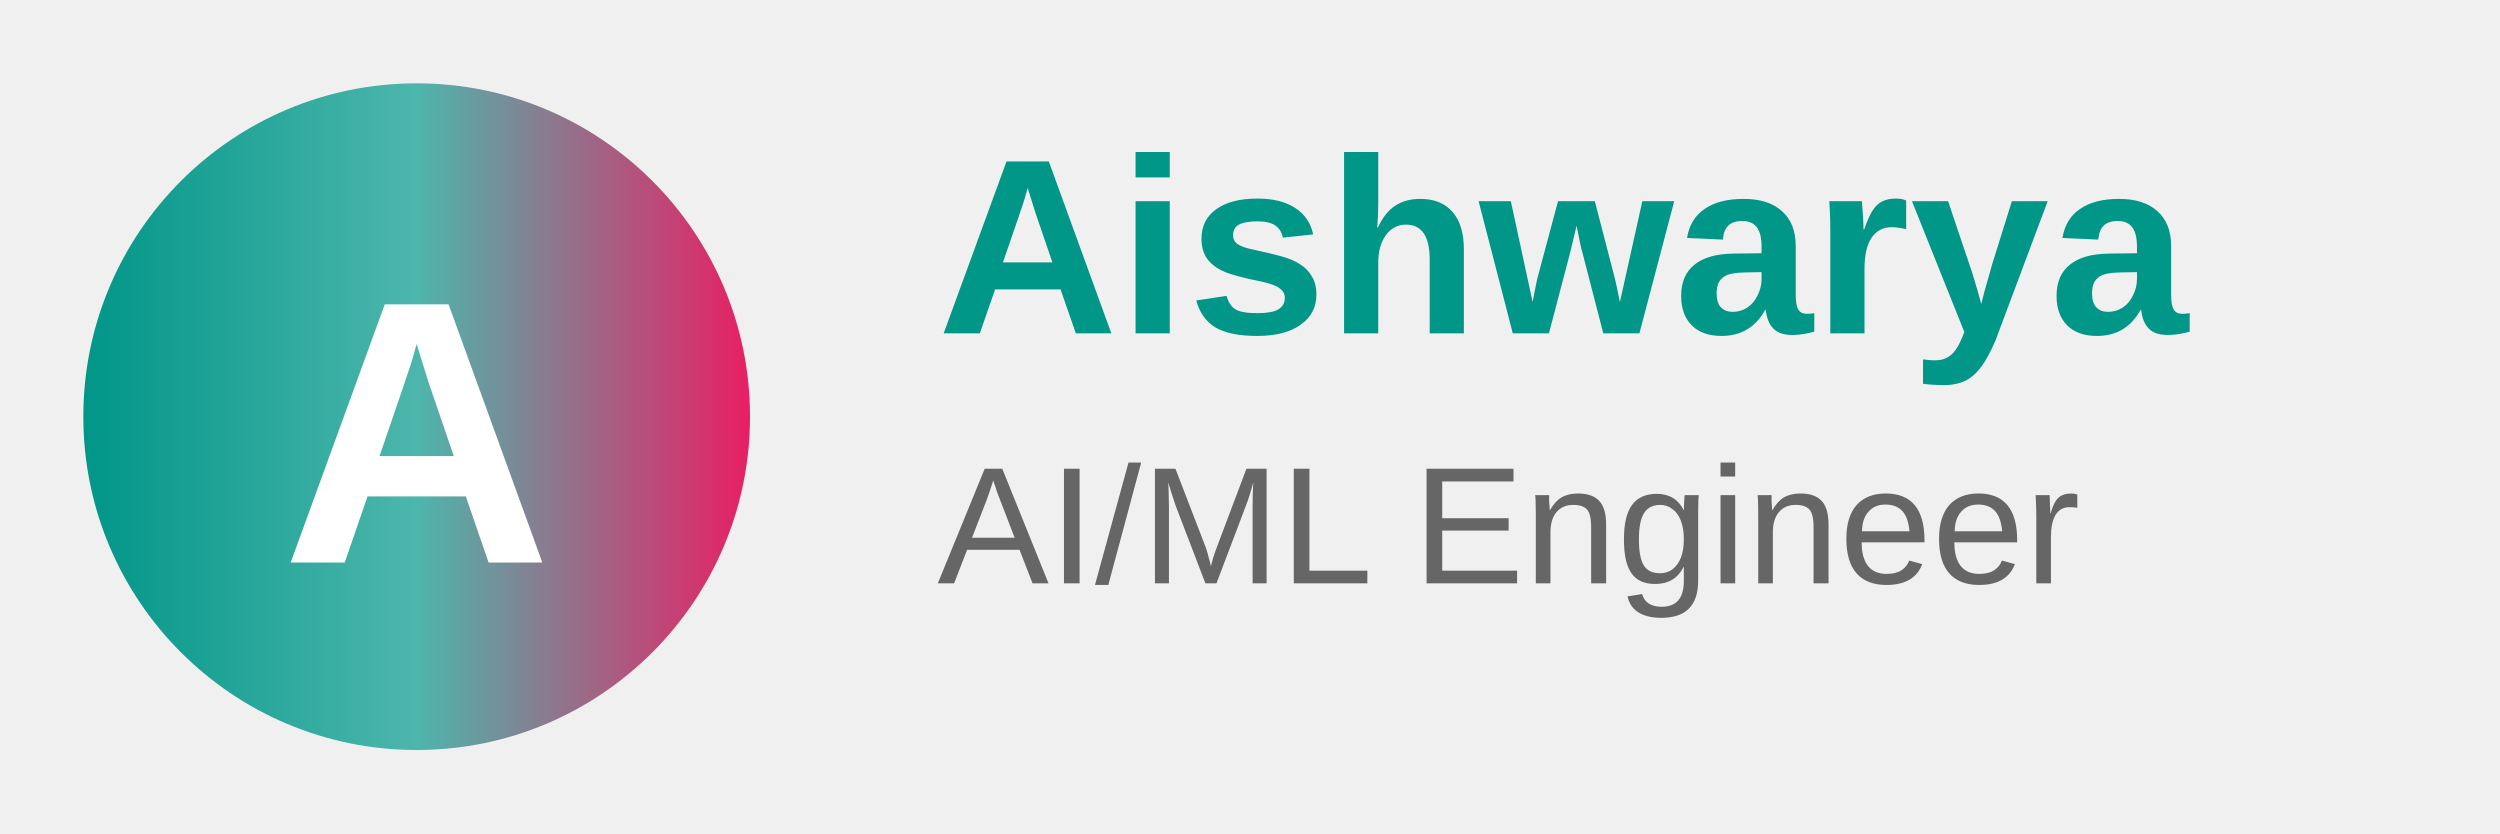
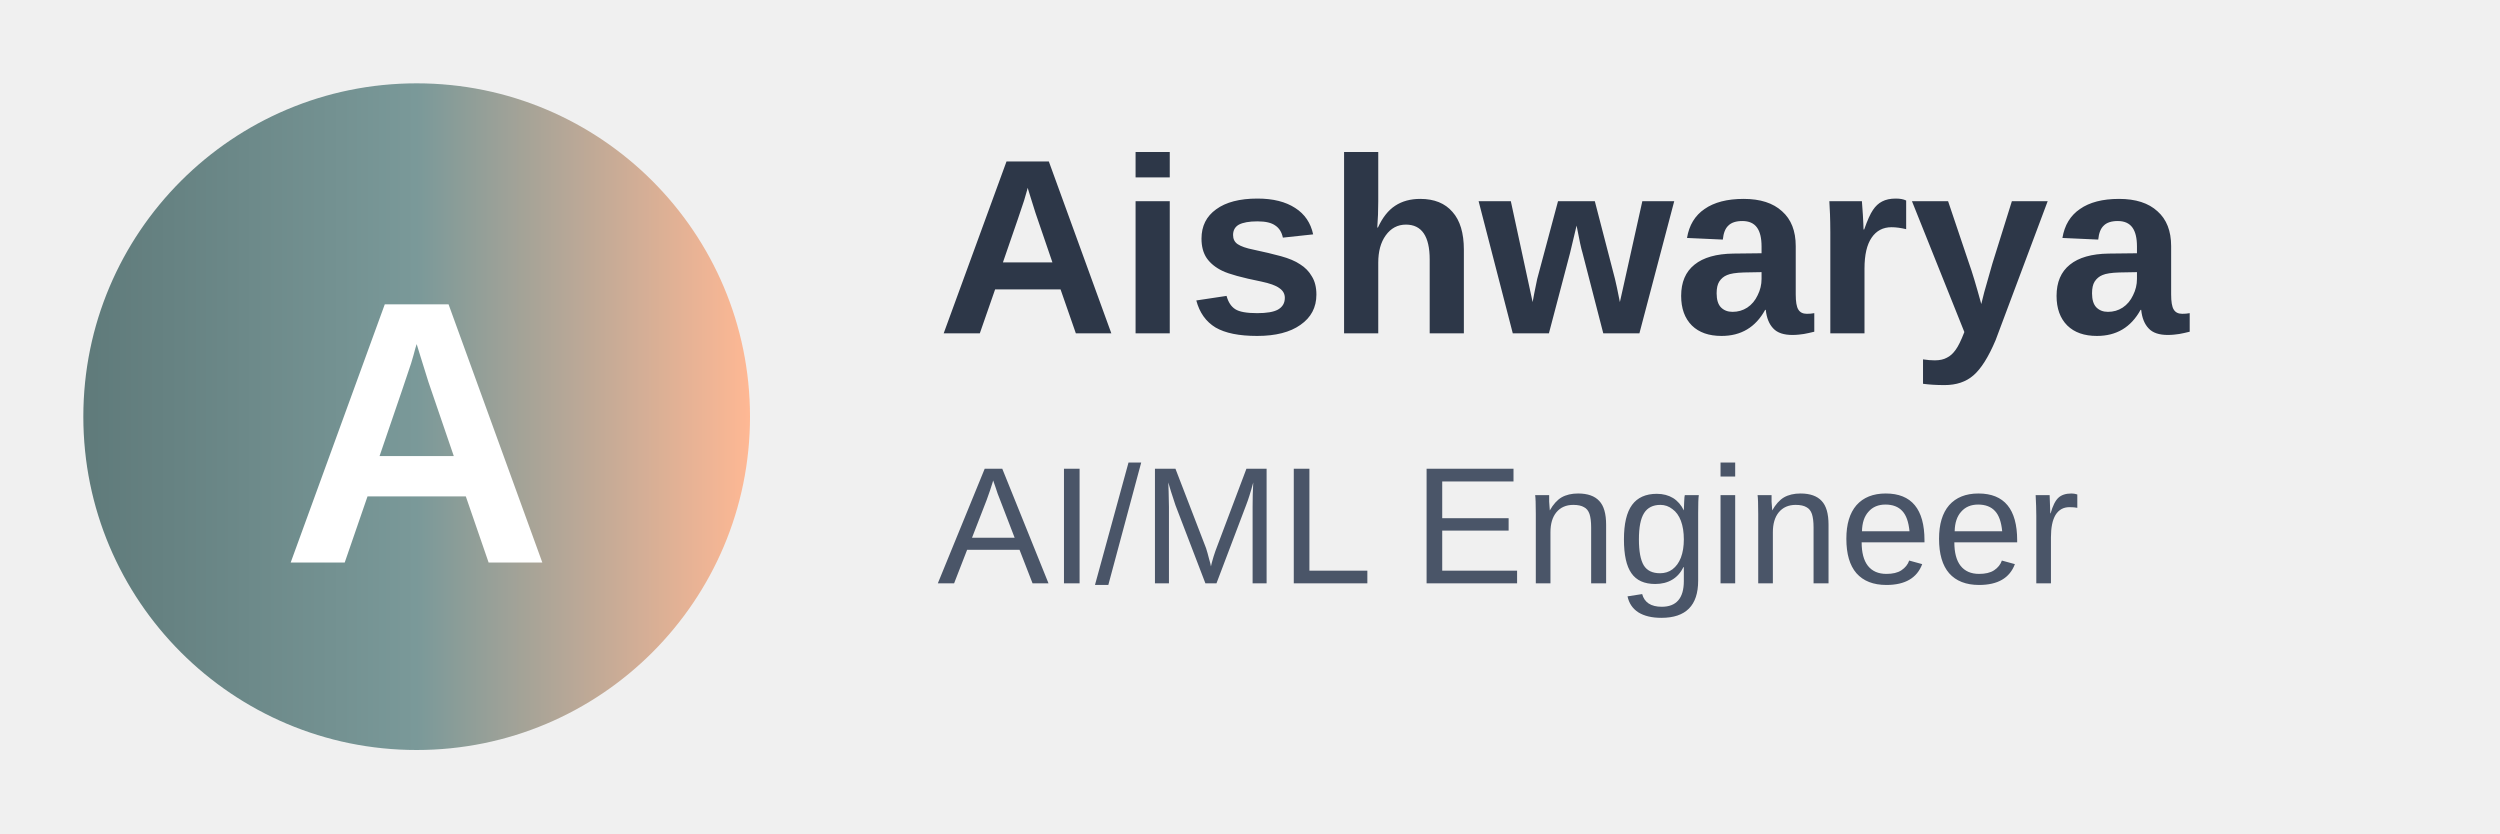
<svg xmlns="http://www.w3.org/2000/svg" viewBox="0 0 120 40" width="120" height="40">
  <defs>
    <linearGradient id="logoGrad" x1="0%" y1="0%" x2="100%" y2="0%">
-       <stop offset="0%" style="stop-color:#009688;stop-opacity:1" />
-       <stop offset="50%" style="stop-color:#4db6ac;stop-opacity:1" />
-       <stop offset="100%" style="stop-color:#e91e63;stop-opacity:1" />
+       <stop offset="0%" style="stop-color:#5f7a7a;stop-opacity:1" />
+       <stop offset="50%" style="stop-color:#7a9999;stop-opacity:1" />
+       <stop offset="100%" style="stop-color:#ffb894;stop-opacity:1" />
    </linearGradient>
  </defs>
  <circle cx="20" cy="20" r="16" fill="url(#logoGrad)" />
  <text x="20" y="27" font-family="Arial, sans-serif" font-size="18" font-weight="bold" text-anchor="middle" fill="white">A</text>
-   <text x="45" y="16" font-family="Arial, sans-serif" font-size="12" font-weight="600" fill="#009688">Aishwarya</text>
-   <text x="45" y="28" font-family="Arial, sans-serif" font-size="8" fill="#666">AI/ML Engineer</text>
+   <text x="45" y="16" font-family="Arial, sans-serif" font-size="12" font-weight="600" fill="#2d3748">Aishwarya</text>
+   <text x="45" y="28" font-family="Arial, sans-serif" font-size="8" fill="#4a5568">AI/ML Engineer</text>
</svg>
